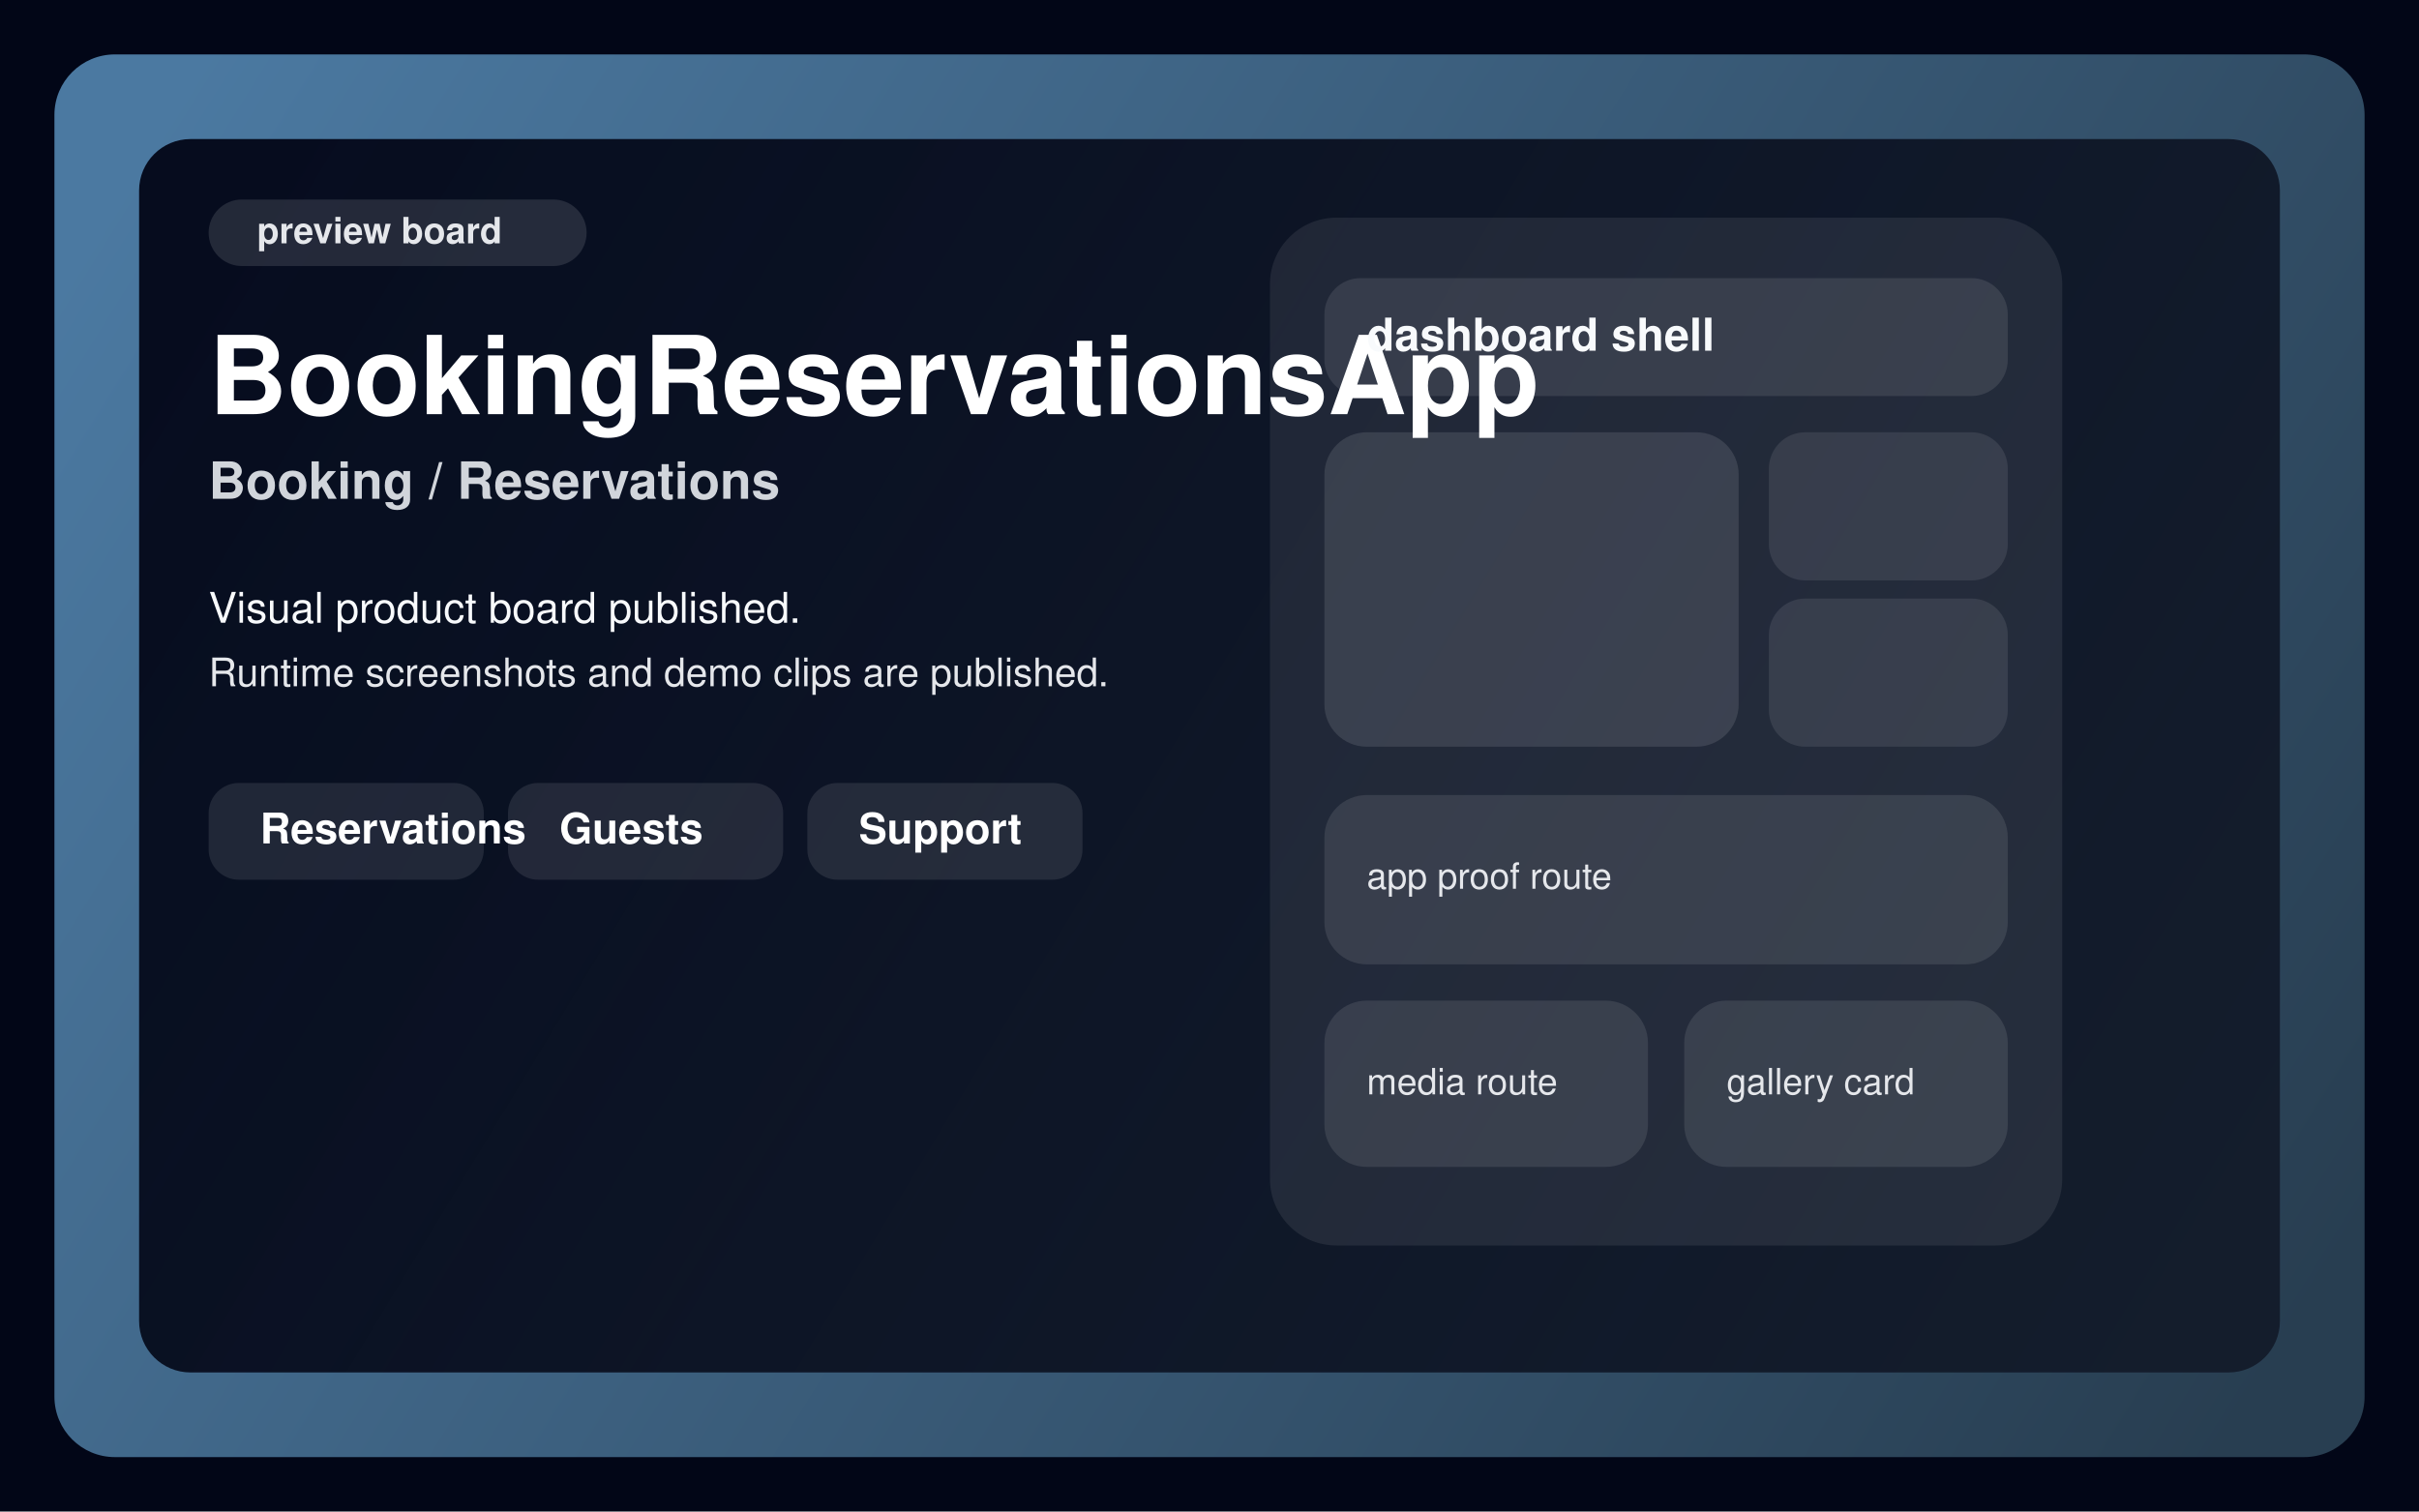
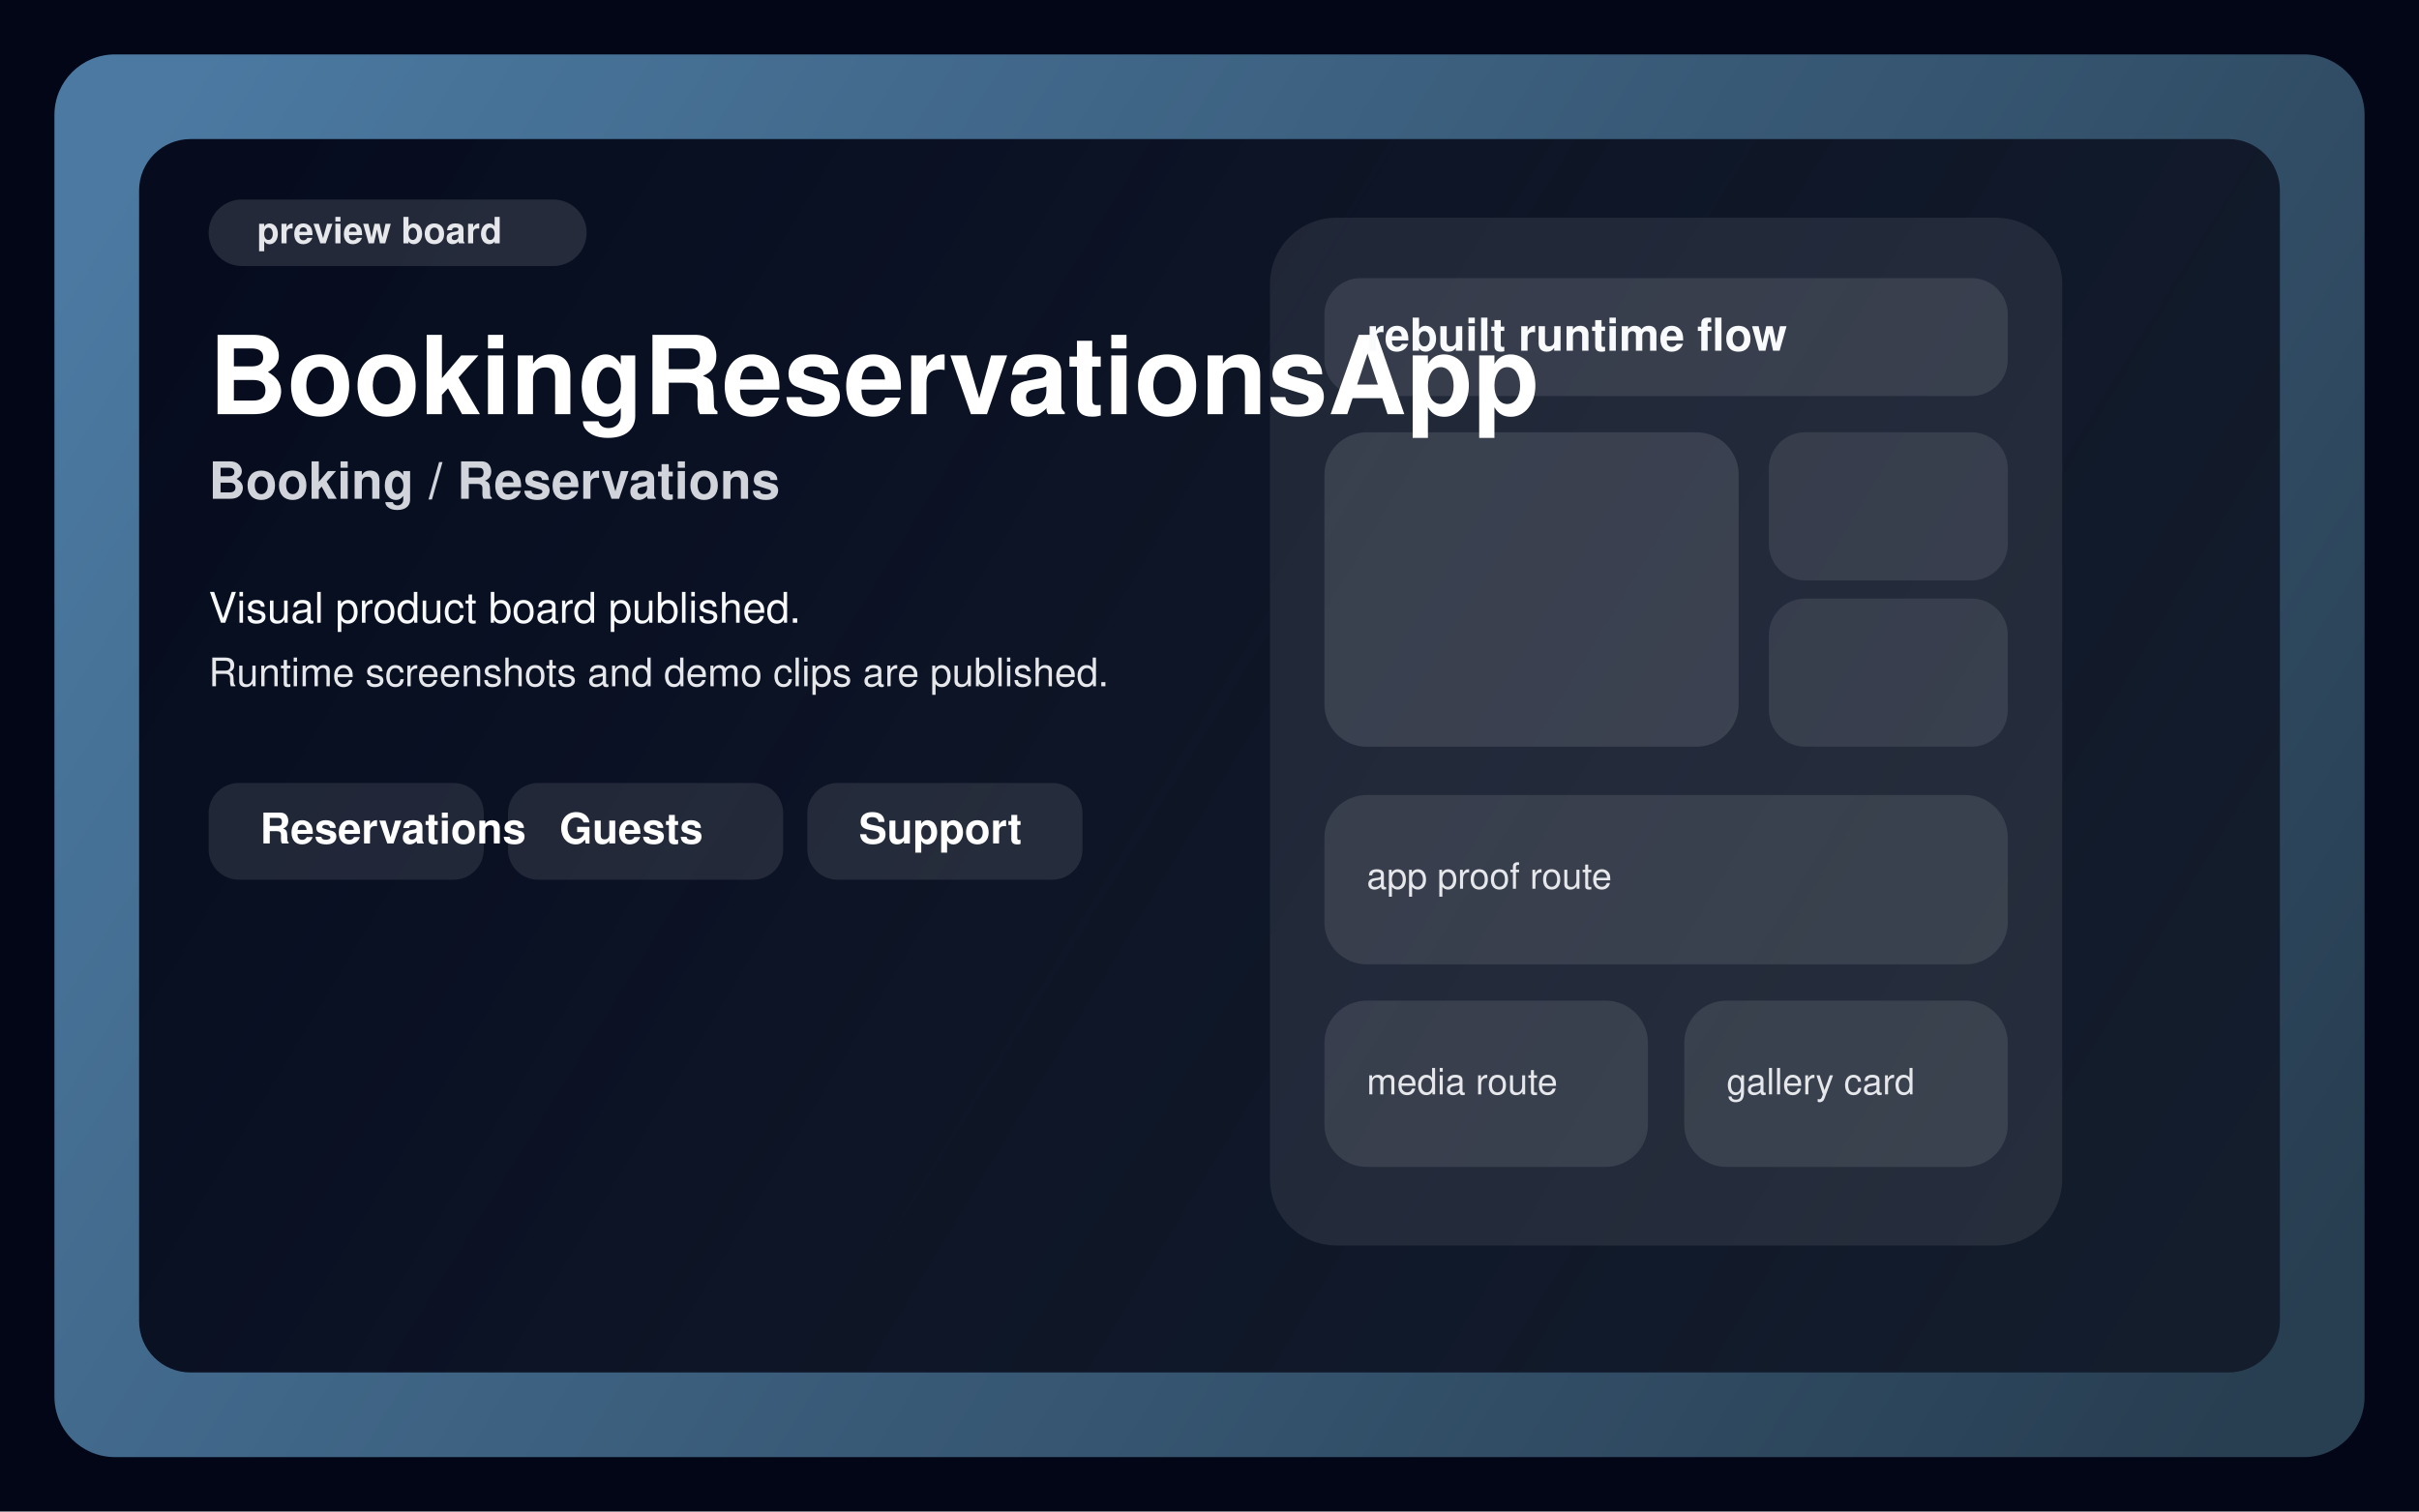
<svg xmlns="http://www.w3.org/2000/svg" width="1600" height="1000" viewBox="0 0 1600 1000" fill="none">
  <defs>
    <linearGradient id="bg" x1="110" y1="70" x2="1490" y2="930" gradientUnits="userSpaceOnUse">
      <stop stop-color="#4B79A1" />
      <stop offset="1" stop-color="#283E51" />
    </linearGradient>
    <linearGradient id="panel" x1="130" y1="104" x2="1460" y2="908" gradientUnits="userSpaceOnUse">
      <stop stop-color="#020617" stop-opacity="0.95" />
      <stop offset="1" stop-color="#111827" stop-opacity="0.88" />
    </linearGradient>
  </defs>
  <rect width="1600" height="1000" fill="#020617" />
  <rect x="36" y="36" width="1528" height="928" rx="40" fill="url(#bg)" />
  <rect x="92" y="92" width="1416" height="816" rx="34" fill="url(#panel)" />
  <rect x="138" y="132" width="250" height="44" rx="22" fill="white" fill-opacity="0.12" />
  <text x="170" y="161" fill="#E5E7EB" font-size="24" font-family="SF Pro Display, Helvetica, Arial, sans-serif" font-weight="700">preview board</text>
  <text x="138" y="274" fill="white" font-size="72" font-family="SF Pro Display, Helvetica, Arial, sans-serif" font-weight="800">BookingReservationsApp</text>
  <text x="138" y="330" fill="#D1D5DB" font-size="34" font-family="SF Pro Display, Helvetica, Arial, sans-serif" font-weight="600">Booking / Reservations</text>
  <text x="138" y="412" fill="#F8FAFC" font-size="28" font-family="SF Pro Display, Helvetica, Arial, sans-serif">Visual product board published.</text>
  <text x="138" y="454" fill="#E5E7EB" font-size="26" font-family="SF Pro Display, Helvetica, Arial, sans-serif">Runtime screenshots and demo clips are published.</text>
  <rect x="138" y="518" width="182" height="64" rx="20" fill="white" fill-opacity="0.10" />
  <text x="172" y="558" fill="white" font-size="28" font-family="SF Pro Display, Helvetica, Arial, sans-serif" font-weight="700">Reservations</text>
  <rect x="336" y="518" width="182" height="64" rx="20" fill="white" fill-opacity="0.10" />
  <text x="370" y="558" fill="white" font-size="28" font-family="SF Pro Display, Helvetica, Arial, sans-serif" font-weight="700">Guests</text>
  <rect x="534" y="518" width="182" height="64" rx="20" fill="white" fill-opacity="0.10" />
  <text x="568" y="558" fill="white" font-size="28" font-family="SF Pro Display, Helvetica, Arial, sans-serif" font-weight="700">Support</text>
  <rect x="840" y="144" width="524" height="680" rx="44" fill="white" fill-opacity="0.08" />
  <rect x="876" y="184" width="452" height="78" rx="24" fill="white" fill-opacity="0.10" />
  <rect x="876" y="286" width="274" height="208" rx="28" fill="white" fill-opacity="0.11" />
  <rect x="1170" y="286" width="158" height="98" rx="24" fill="white" fill-opacity="0.09" />
  <rect x="1170" y="396" width="158" height="98" rx="24" fill="white" fill-opacity="0.09" />
  <rect x="876" y="526" width="452" height="112" rx="28" fill="white" fill-opacity="0.10" />
  <rect x="876" y="662" width="214" height="110" rx="28" fill="white" fill-opacity="0.10" />
  <rect x="1114" y="662" width="214" height="110" rx="28" fill="white" fill-opacity="0.10" />
-   <text x="904" y="232" fill="#F8FAFC" font-size="30" font-family="SF Pro Display, Helvetica, Arial, sans-serif" font-weight="700">dashboard shell</text>
+   <text x="904" y="232" fill="#F8FAFC" font-size="30" font-family="SF Pro Display, Helvetica, Arial, sans-serif" font-weight="700">rebuilt runtime flow</text>
  <text x="904" y="588" fill="#E5E7EB" font-size="24" font-family="SF Pro Display, Helvetica, Arial, sans-serif">app proof route</text>
  <text x="904" y="724" fill="#E5E7EB" font-size="24" font-family="SF Pro Display, Helvetica, Arial, sans-serif">media route</text>
  <text x="1142" y="724" fill="#E5E7EB" font-size="24" font-family="SF Pro Display, Helvetica, Arial, sans-serif">gallery card</text>
</svg>
